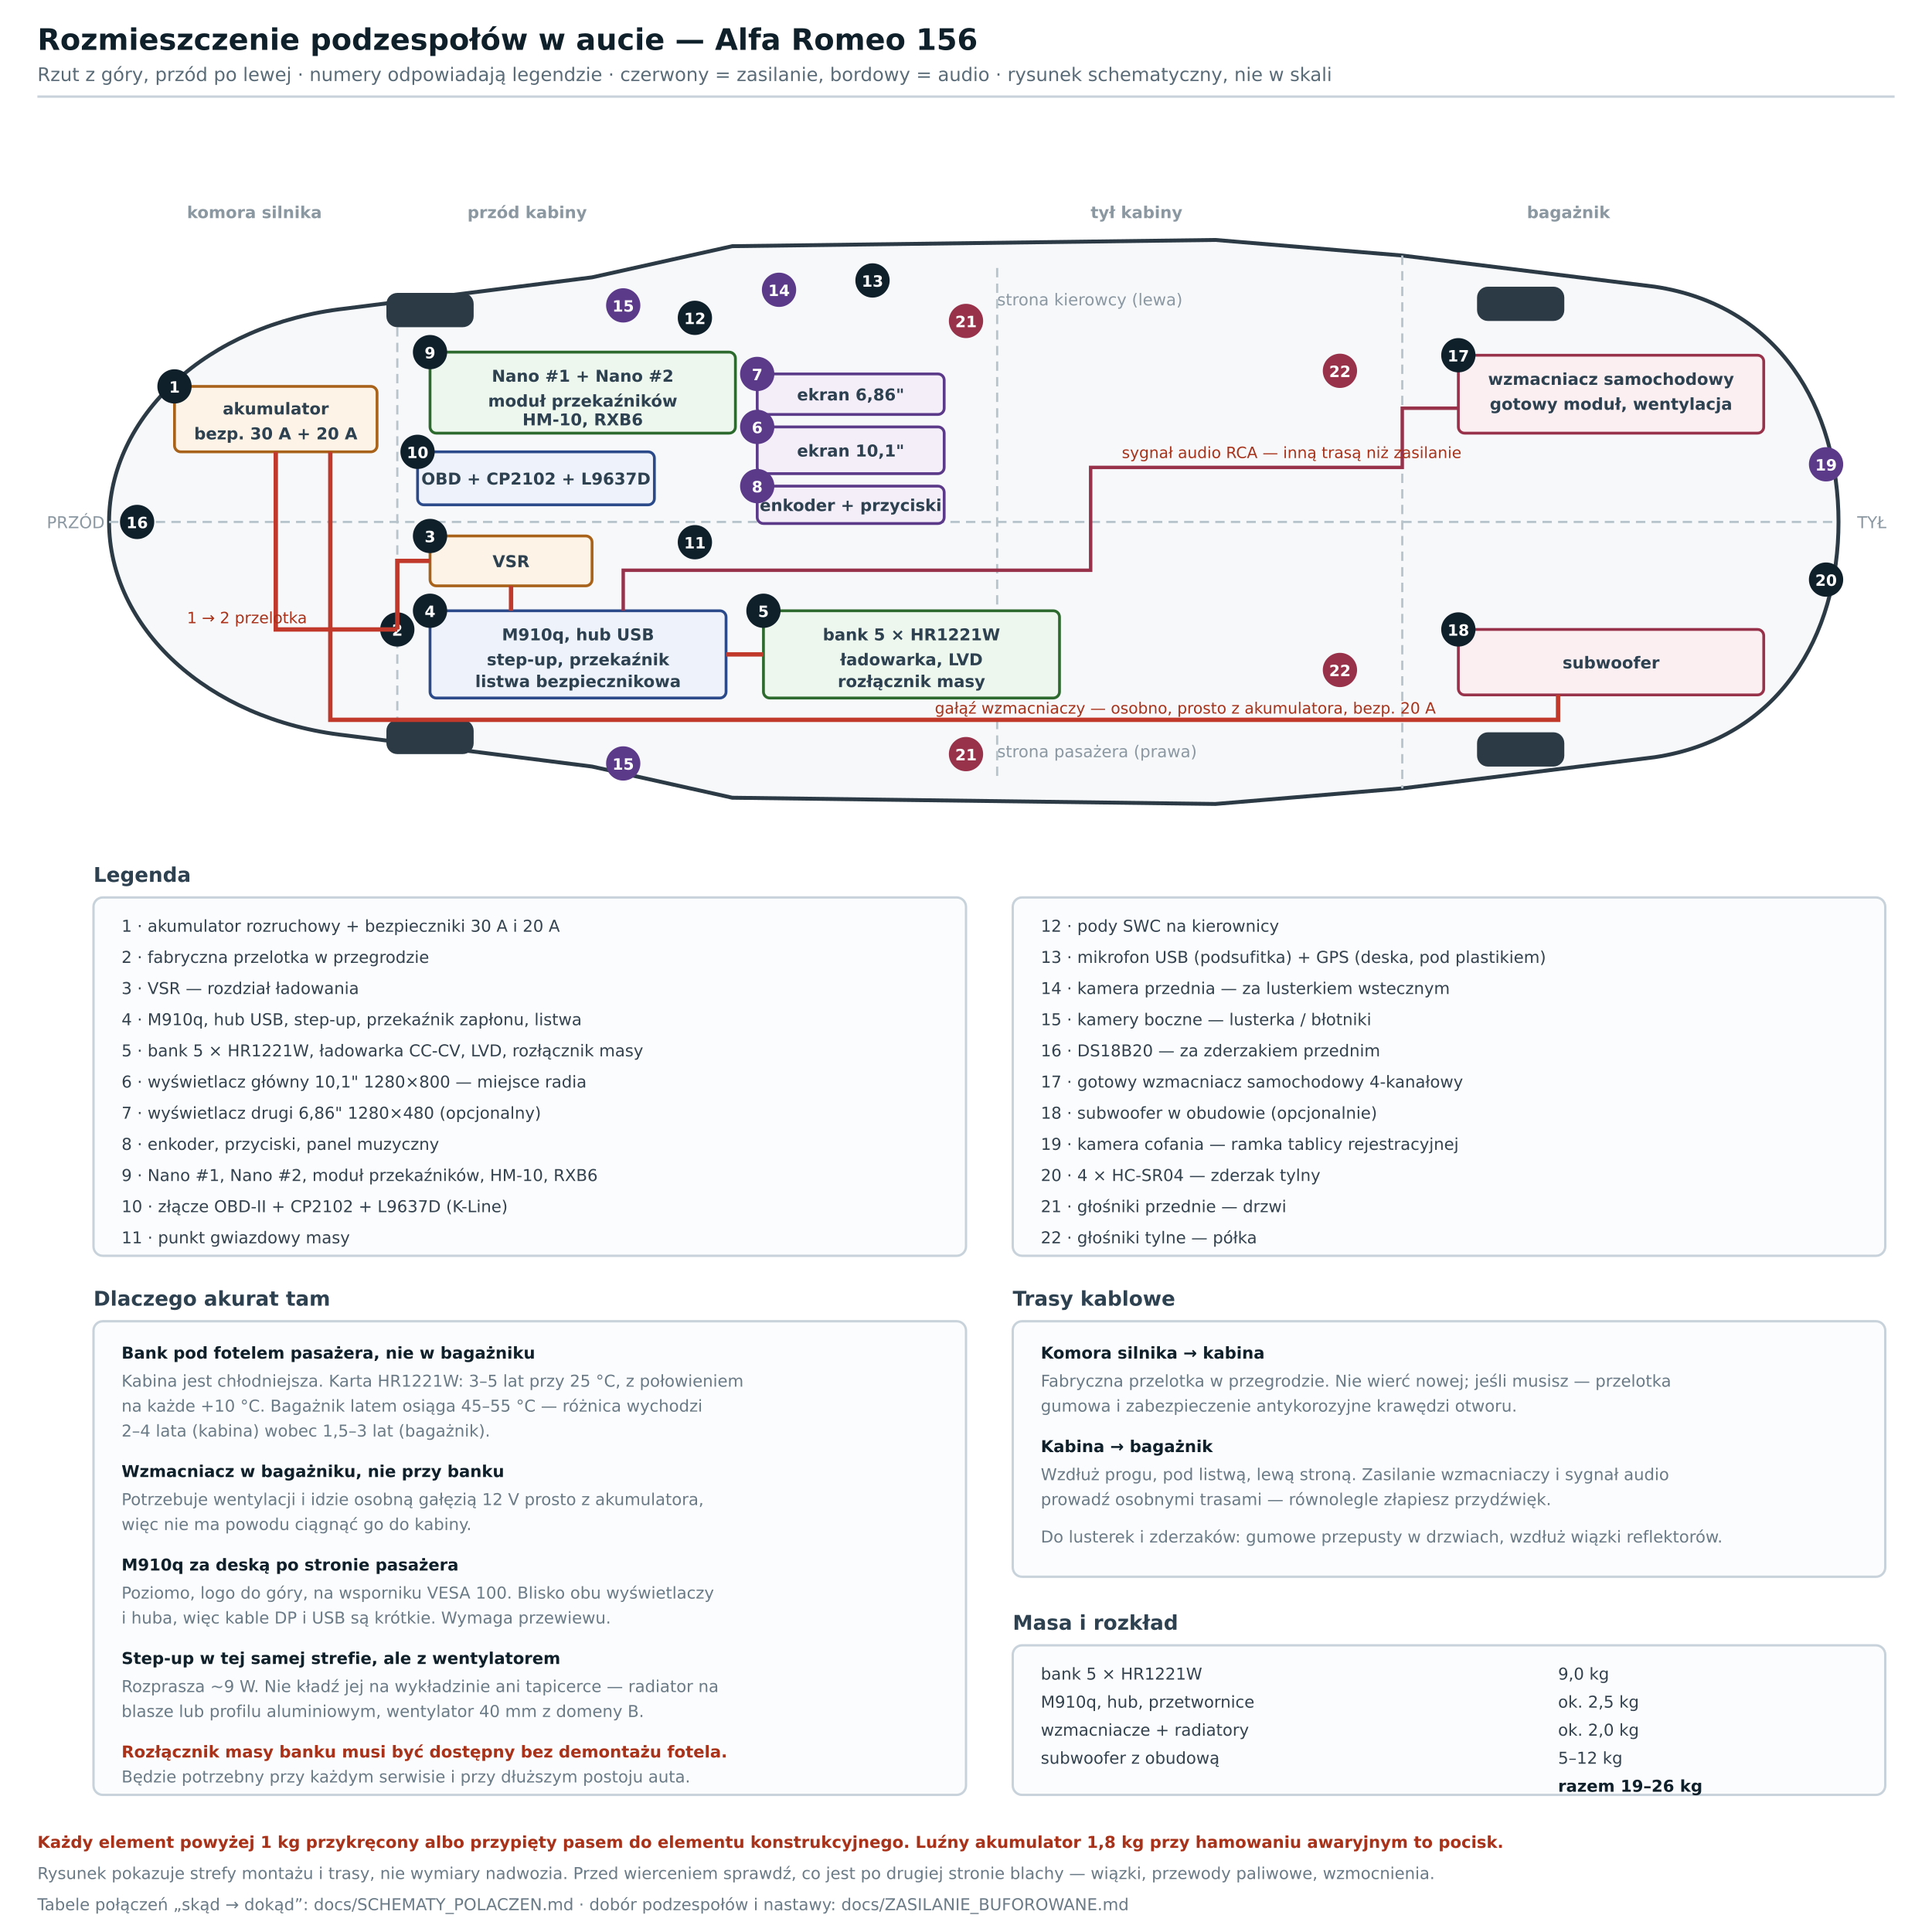
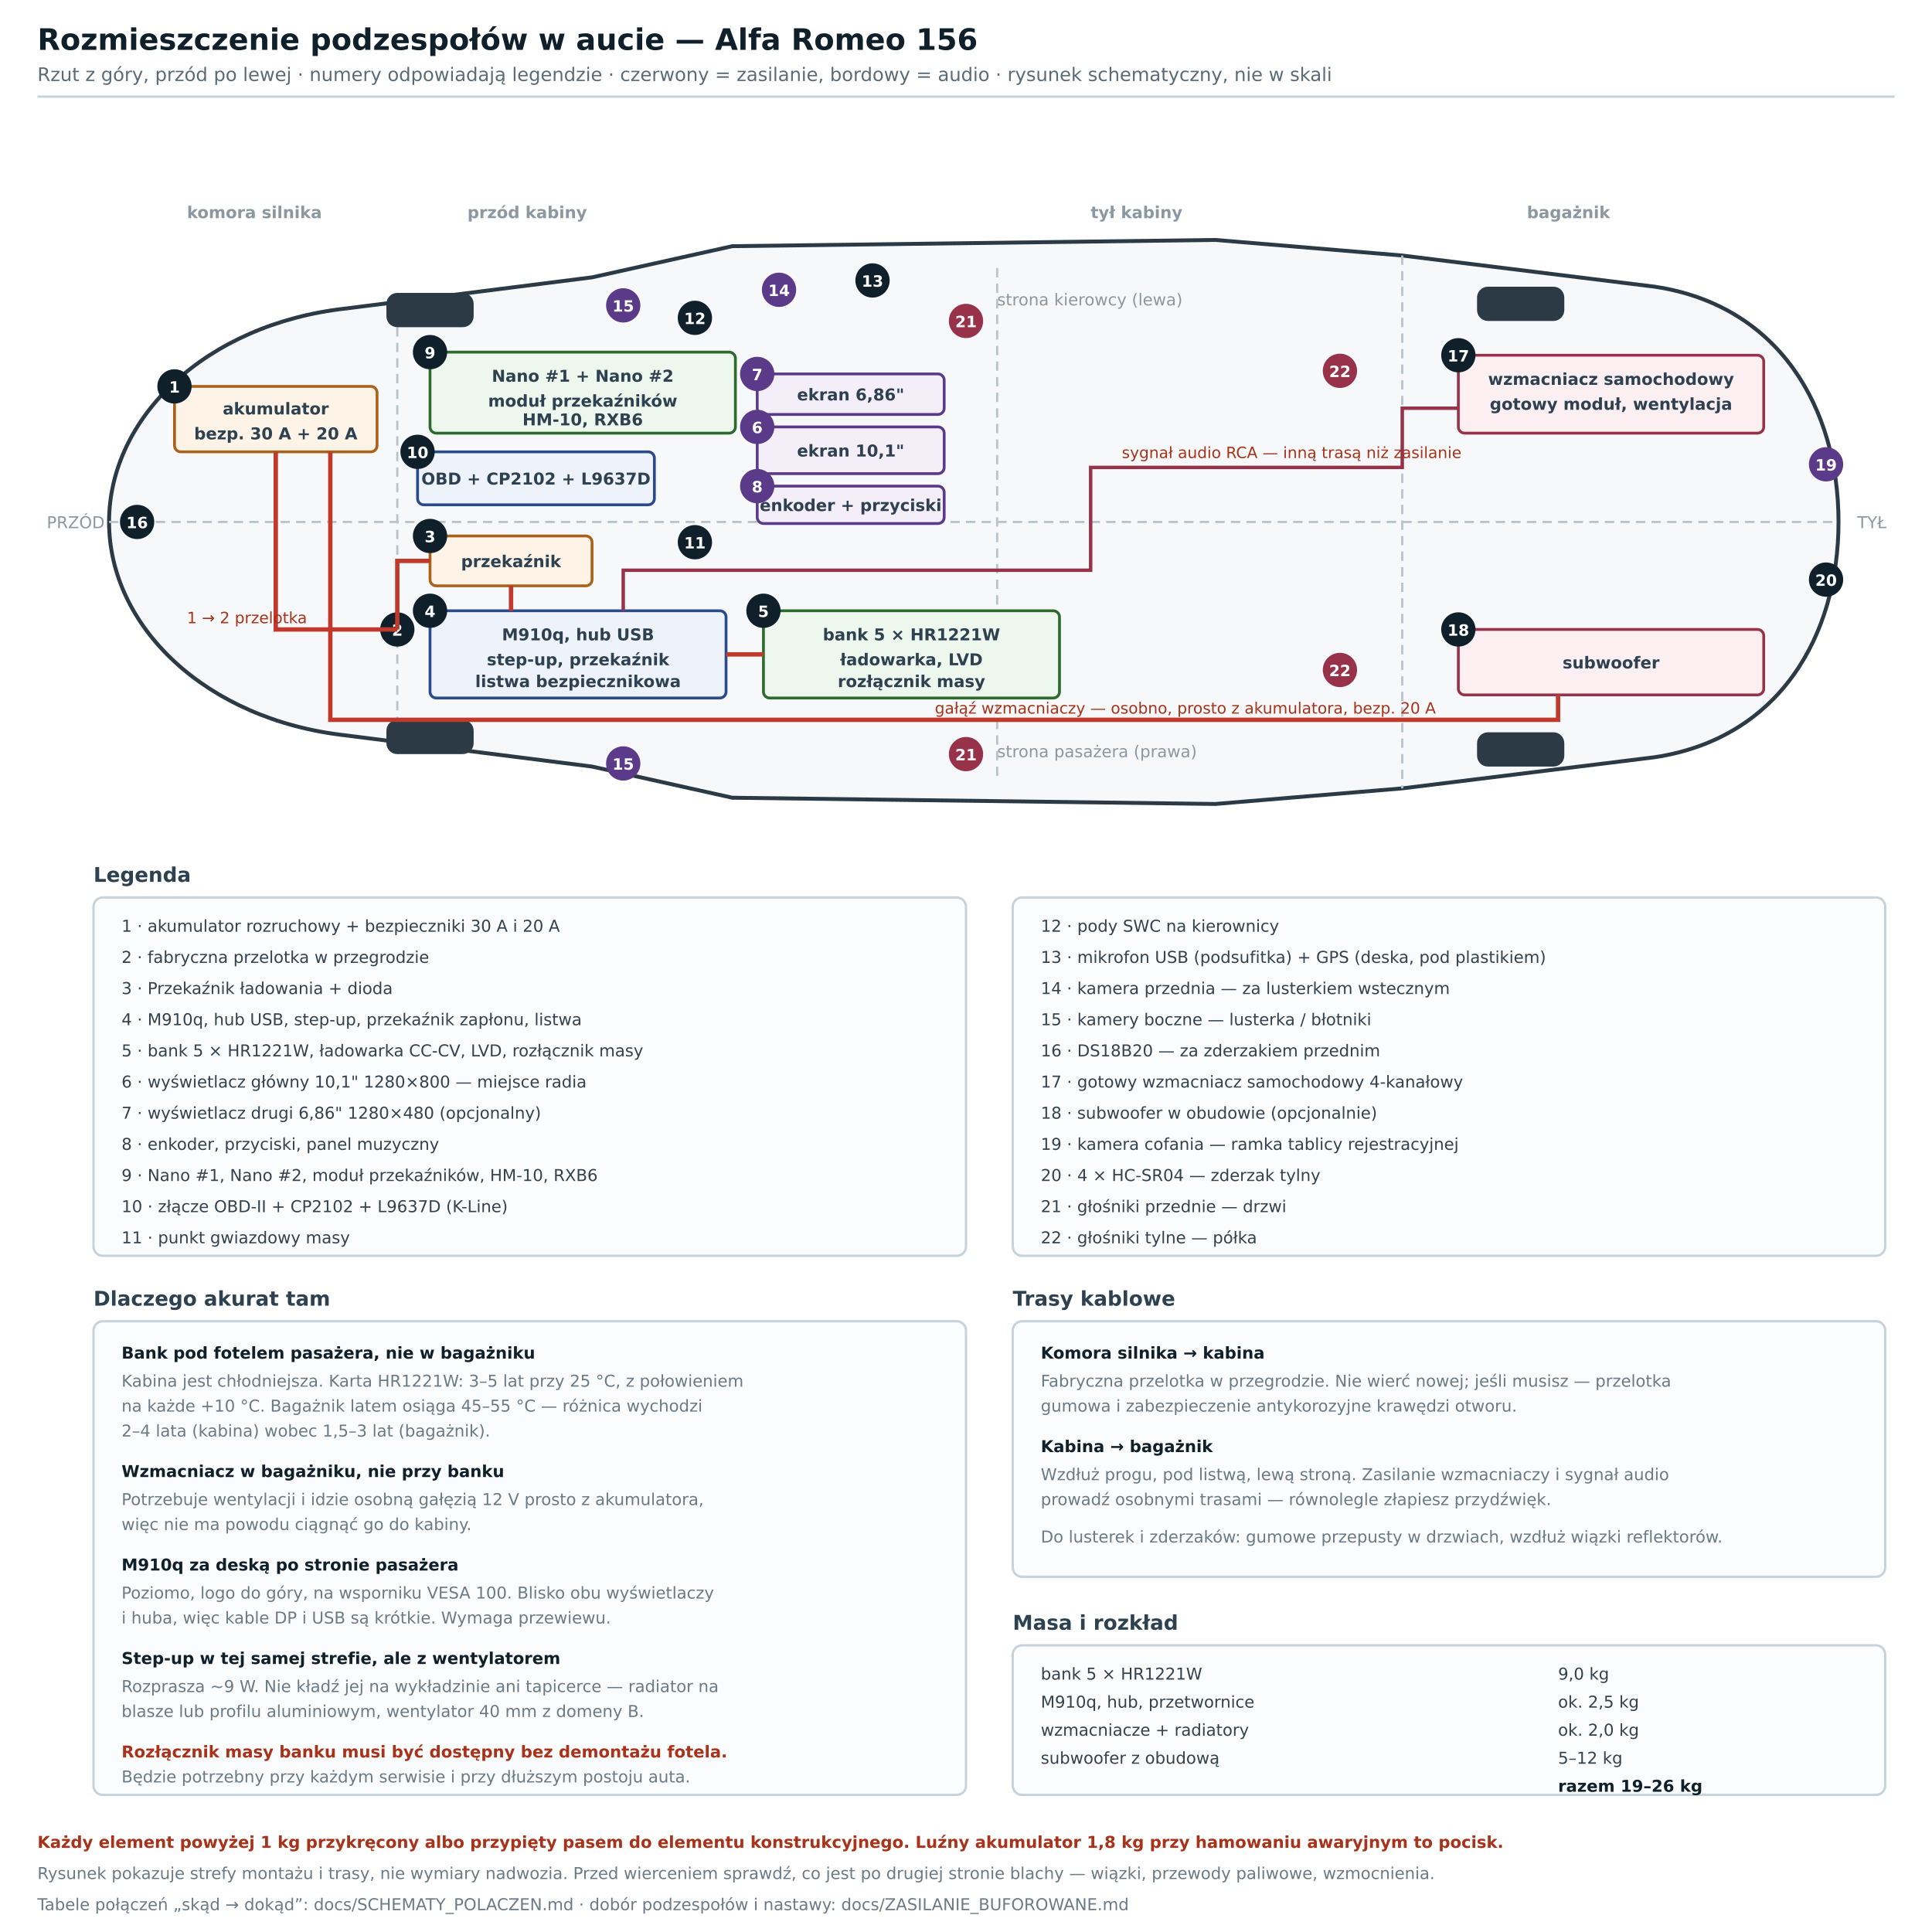
<svg xmlns="http://www.w3.org/2000/svg" width="1240" height="1240" viewBox="0 0 1240 1240" font-family="DejaVu Sans, Verdana, sans-serif">
  <style>
    .bg    { fill: #ffffff; }
    .body  { fill: #f6f8fa; stroke: #2b3a45; stroke-width: 2.5; }
    .div   { stroke: #b8c4cc; stroke-width: 1.4; fill: none; stroke-dasharray: 6 4; }
    .zoneA { fill: #eef7ee; stroke: #2d6a2d; stroke-width: 1.8; rx: 4; }
    .zoneB { fill: #eef2fa; stroke: #2b4a8a; stroke-width: 1.8; rx: 4; }
    .zoneC { fill: #fbeff1; stroke: #97324a; stroke-width: 1.8; rx: 4; }
    .zoneS { fill: #fdf3e6; stroke: #a8621a; stroke-width: 1.8; rx: 4; }
    .zoneV { fill: #f4eef9; stroke: #5c3a8a; stroke-width: 1.8; rx: 4; }
    .pin   { fill: #10202b; }
    .pinV  { fill: #5c3a8a; }
    .pinC  { fill: #97324a; }
    .pinT  { font-size: 10px; font-weight: bold; fill: #ffffff; text-anchor: middle; }
    .route { stroke: #c0392b; stroke-width: 2.8; fill: none; }
    .routeA{ stroke: #97324a; stroke-width: 2.2; fill: none; }
    .ttl   { font-size: 19px; font-weight: bold; fill: #10202b; }
    .sub   { font-size: 12px; fill: #5a6b78; }
    .zt    { font-size: 10.5px; font-weight: bold; fill: #2d4150; text-anchor: middle; }
    .ax    { font-size: 10.5px; fill: #8b98a2; }
    .axb   { font-size: 10.5px; font-weight: bold; fill: #8b98a2; }
    .sec   { font-size: 13px; font-weight: bold; fill: #2d4150; }
    .tb    { font-size: 10.5px; font-weight: bold; fill: #10202b; }
    .tl    { font-size: 10.5px; fill: #33424e; }
    .note  { font-size: 10.5px; fill: #6a7a86; }
    .warn  { font-size: 10.5px; font-weight: bold; fill: #a8321a; }
    .rl    { font-size: 10px; fill: #a8321a; }
  </style>
  <rect class="bg" x="0" y="0" width="1240" height="1240" />
  <text class="ttl" x="24" y="32">Rozmieszczenie podzespołów w aucie — Alfa Romeo 156</text>
  <text class="sub" x="24" y="52">Rzut z góry, przód po lewej · numery odpowiadają legendzie · czerwony = zasilanie, bordowy = audio · rysunek schematyczny, nie w skali</text>
  <line x1="24" y1="62" x2="1216" y2="62" stroke="#c8d2da" stroke-width="1.5" />
  <path class="body" d="M70 335       C 70 268, 132 208, 222 198       L 380 178 L 470 158 L 780 154 L 900 164       L 1062 184 C 1142 196, 1180 262, 1180 335       C 1180 408, 1142 474, 1062 486       L 900 506 L 780 516 L 470 512 L 380 492 L 222 472       C 132 462, 70 402, 70 335 Z" />
  <path class="div" d="M255 200 L255 470" />
  <path class="div" d="M640 172 L640 498" />
  <path class="div" d="M900 164 L900 506" />
  <path class="div" d="M70 335 L1180 335" />
  <rect x="248" y="188" width="56" height="22" rx="7" fill="#2b3a45" />
  <rect x="248" y="462" width="56" height="22" rx="7" fill="#2b3a45" />
  <rect x="948" y="184" width="56" height="22" rx="7" fill="#2b3a45" />
  <rect x="948" y="470" width="56" height="22" rx="7" fill="#2b3a45" />
  <text class="axb" x="120" y="140">komora silnika</text>
  <text class="axb" x="300" y="140">przód kabiny</text>
  <text class="axb" x="700" y="140">tył kabiny</text>
  <text class="axb" x="980" y="140">bagażnik</text>
  <text class="ax" x="30" y="339">PRZÓD</text>
  <text class="ax" x="1192" y="339">TYŁ</text>
  <text class="ax" x="640" y="196">strona kierowcy (lewa)</text>
  <text class="ax" x="640" y="486">strona pasażera (prawa)</text>
  <rect class="zoneS" x="112" y="248" width="130" height="42" />
  <text class="zt" x="177" y="266">akumulator</text>
  <text class="zt" x="177" y="282">bezp. 30 A + 20 A</text>
  <circle class="pin" cx="112" cy="248" r="11" />
  <text class="pinT" x="112" y="252">1</text>
  <circle class="pin" cx="88" cy="335" r="11" />
  <text class="pinT" x="88" y="339">16</text>
  <circle class="pin" cx="255" cy="404" r="11" />
  <text class="pinT" x="255" y="408">2</text>
  <rect class="zoneA" x="276" y="226" width="196" height="52" />
  <text class="zt" x="374" y="245">Nano #1 + Nano #2</text>
  <text class="zt" x="374" y="261">moduł przekaźników</text>
  <text class="zt" x="374" y="273">HM-10, RXB6</text>
  <circle class="pin" cx="276" cy="226" r="11" />
  <text class="pinT" x="276" y="230">9</text>
  <rect class="zoneB" x="268" y="290" width="152" height="34" />
  <text class="zt" x="344" y="311">OBD + CP2102 + L9637D</text>
  <circle class="pin" cx="268" cy="290" r="11" />
  <text class="pinT" x="268" y="294">10</text>
  <rect class="zoneS" x="276" y="344" width="104" height="32" />
-   <text class="zt" x="328" y="364">VSR</text>
+   <text class="zt" x="328" y="364">przekaźnik</text>
  <circle class="pin" cx="276" cy="344" r="11" />
  <text class="pinT" x="276" y="348">3</text>
  <rect class="zoneB" x="276" y="392" width="190" height="56" />
  <text class="zt" x="371" y="411">M910q, hub USB</text>
  <text class="zt" x="371" y="427">step-up, przekaźnik</text>
  <text class="zt" x="371" y="441">listwa bezpiecznikowa</text>
  <circle class="pin" cx="276" cy="392" r="11" />
  <text class="pinT" x="276" y="396">4</text>
  <rect class="zoneA" x="490" y="392" width="190" height="56" />
  <text class="zt" x="585" y="411">bank 5 × HR1221W</text>
  <text class="zt" x="585" y="427">ładowarka, LVD</text>
  <text class="zt" x="585" y="441">rozłącznik masy</text>
  <circle class="pin" cx="490" cy="392" r="11" />
  <text class="pinT" x="490" y="396">5</text>
  <rect class="zoneV" x="486" y="240" width="120" height="26" />
  <text class="zt" x="546" y="257">ekran 6,86"</text>
  <circle class="pinV" cx="486" cy="240" r="11" />
  <text class="pinT" x="486" y="244">7</text>
  <rect class="zoneV" x="486" y="274" width="120" height="30" />
  <text class="zt" x="546" y="293">ekran 10,1"</text>
  <circle class="pinV" cx="486" cy="274" r="11" />
  <text class="pinT" x="486" y="278">6</text>
  <rect class="zoneV" x="486" y="312" width="120" height="24" />
  <text class="zt" x="546" y="328">enkoder + przyciski</text>
  <circle class="pinV" cx="486" cy="312" r="11" />
  <text class="pinT" x="486" y="316">8</text>
  <circle class="pin" cx="446" cy="348" r="11" />
  <text class="pinT" x="446" y="352">11</text>
  <circle class="pinV" cx="400" cy="196" r="11" />
  <text class="pinT" x="400" y="200">15</text>
  <circle class="pinV" cx="400" cy="490" r="11" />
  <text class="pinT" x="400" y="494">15</text>
  <circle class="pin" cx="446" cy="204" r="11" />
  <text class="pinT" x="446" y="208">12</text>
  <circle class="pinV" cx="500" cy="186" r="11" />
  <text class="pinT" x="500" y="190">14</text>
  <circle class="pin" cx="560" cy="180" r="11" />
  <text class="pinT" x="560" y="184">13</text>
  <circle class="pinC" cx="620" cy="206" r="11" />
  <text class="pinT" x="620" y="210">21</text>
  <circle class="pinC" cx="620" cy="484" r="11" />
  <text class="pinT" x="620" y="488">21</text>
  <circle class="pinC" cx="860" cy="238" r="11" />
  <text class="pinT" x="860" y="242">22</text>
  <circle class="pinC" cx="860" cy="430" r="11" />
  <text class="pinT" x="860" y="434">22</text>
  <rect class="zoneC" x="936" y="228" width="196" height="50" />
  <text class="zt" x="1034" y="247">wzmacniacz samochodowy</text>
  <text class="zt" x="1034" y="263">gotowy moduł, wentylacja</text>
  <circle class="pin" cx="936" cy="228" r="11" />
  <text class="pinT" x="936" y="232">17</text>
  <rect class="zoneC" x="936" y="404" width="196" height="42" />
  <text class="zt" x="1034" y="429">subwoofer</text>
  <circle class="pin" cx="936" cy="404" r="11" />
  <text class="pinT" x="936" y="408">18</text>
  <circle class="pinV" cx="1172" cy="298" r="11" />
  <text class="pinT" x="1172" y="302">19</text>
  <circle class="pin" cx="1172" cy="372" r="11" />
  <text class="pinT" x="1172" y="376">20</text>
  <path class="route" d="M177 290 L177 404 L255 404" />
  <path class="route" d="M255 404 L255 360 L276 360" />
  <path class="route" d="M328 376 L328 392" />
  <path class="route" d="M466 420 L490 420" />
  <text class="rl" x="120" y="400">1 → 2 przelotka</text>
  <path class="route" d="M212 290 L212 462 L1000 462 L1000 446" />
  <text class="rl" x="600" y="458">gałąź wzmacniaczy — osobno, prosto z akumulatora, bezp. 20 A</text>
  <path class="routeA" d="M400 392 L400 366 L700 366 L700 300 L900 300 L900 262 L936 262" />
  <text class="rl" x="720" y="294">sygnał audio RCA — inną trasą niż zasilanie</text>
  <text class="sec" x="60" y="566">Legenda</text>
  <rect x="60" y="576" width="560" height="230" fill="#fbfcfd" stroke="#c8d2da" stroke-width="1.5" rx="6" />
  <text class="tl" x="78" y="598">1 · akumulator rozruchowy + bezpieczniki 30 A i 20 A</text>
  <text class="tl" x="78" y="618">2 · fabryczna przelotka w przegrodzie</text>
-   <text class="tl" x="78" y="638">3 · VSR — rozdział ładowania</text>
+   <text class="tl" x="78" y="638">3 · Przekaźnik ładowania + dioda</text>
  <text class="tl" x="78" y="658">4 · M910q, hub USB, step-up, przekaźnik zapłonu, listwa</text>
  <text class="tl" x="78" y="678">5 · bank 5 × HR1221W, ładowarka CC-CV, LVD, rozłącznik masy</text>
  <text class="tl" x="78" y="698">6 · wyświetlacz główny 10,1" 1280×800 — miejsce radia</text>
  <text class="tl" x="78" y="718">7 · wyświetlacz drugi 6,86" 1280×480 (opcjonalny)</text>
  <text class="tl" x="78" y="738">8 · enkoder, przyciski, panel muzyczny</text>
  <text class="tl" x="78" y="758">9 · Nano #1, Nano #2, moduł przekaźników, HM-10, RXB6</text>
  <text class="tl" x="78" y="778">10 · złącze OBD-II + CP2102 + L9637D (K-Line)</text>
  <text class="tl" x="78" y="798">11 · punkt gwiazdowy masy</text>
  <rect x="650" y="576" width="560" height="230" fill="#fbfcfd" stroke="#c8d2da" stroke-width="1.5" rx="6" />
  <text class="tl" x="668" y="598">12 · pody SWC na kierownicy</text>
  <text class="tl" x="668" y="618">13 · mikrofon USB (podsufitka) + GPS (deska, pod plastikiem)</text>
  <text class="tl" x="668" y="638">14 · kamera przednia — za lusterkiem wstecznym</text>
  <text class="tl" x="668" y="658">15 · kamery boczne — lusterka / błotniki</text>
  <text class="tl" x="668" y="678">16 · DS18B20 — za zderzakiem przednim</text>
  <text class="tl" x="668" y="698">17 · gotowy wzmacniacz samochodowy 4-kanałowy</text>
  <text class="tl" x="668" y="718">18 · subwoofer w obudowie (opcjonalnie)</text>
  <text class="tl" x="668" y="738">19 · kamera cofania — ramka tablicy rejestracyjnej</text>
  <text class="tl" x="668" y="758">20 · 4 × HC-SR04 — zderzak tylny</text>
  <text class="tl" x="668" y="778">21 · głośniki przednie — drzwi</text>
  <text class="tl" x="668" y="798">22 · głośniki tylne — półka</text>
  <text class="sec" x="60" y="838">Dlaczego akurat tam</text>
  <rect x="60" y="848" width="560" height="304" fill="#fbfcfd" stroke="#c8d2da" stroke-width="1.5" rx="6" />
  <text class="tb" x="78" y="872">Bank pod fotelem pasażera, nie w bagażniku</text>
  <text class="note" x="78" y="890">Kabina jest chłodniejsza. Karta HR1221W: 3–5 lat przy 25 °C, z połowieniem</text>
  <text class="note" x="78" y="906">na każde +10 °C. Bagażnik latem osiąga 45–55 °C — różnica wychodzi</text>
  <text class="note" x="78" y="922">2–4 lata (kabina) wobec 1,5–3 lat (bagażnik).</text>
  <text class="tb" x="78" y="948">Wzmacniacz w bagażniku, nie przy banku</text>
  <text class="note" x="78" y="966">Potrzebuje wentylacji i idzie osobną gałęzią 12 V prosto z akumulatora,</text>
  <text class="note" x="78" y="982">więc nie ma powodu ciągnąć go do kabiny.</text>
  <text class="tb" x="78" y="1008">M910q za deską po stronie pasażera</text>
  <text class="note" x="78" y="1026">Poziomo, logo do góry, na wsporniku VESA 100. Blisko obu wyświetlaczy</text>
  <text class="note" x="78" y="1042">i huba, więc kable DP i USB są krótkie. Wymaga przewiewu.</text>
  <text class="tb" x="78" y="1068">Step-up w tej samej strefie, ale z wentylatorem</text>
  <text class="note" x="78" y="1086">Rozprasza ~9 W. Nie kładź jej na wykładzinie ani tapicerce — radiator na</text>
  <text class="note" x="78" y="1102">blasze lub profilu aluminiowym, wentylator 40 mm z domeny B.</text>
  <text class="warn" x="78" y="1128">Rozłącznik masy banku musi być dostępny bez demontażu fotela.</text>
  <text class="note" x="78" y="1144">Będzie potrzebny przy każdym serwisie i przy dłuższym postoju auta.</text>
  <text class="sec" x="650" y="838">Trasy kablowe</text>
  <rect x="650" y="848" width="560" height="164" fill="#fbfcfd" stroke="#c8d2da" stroke-width="1.5" rx="6" />
  <text class="tb" x="668" y="872">Komora silnika → kabina</text>
  <text class="note" x="668" y="890">Fabryczna przelotka w przegrodzie. Nie wierć nowej; jeśli musisz — przelotka</text>
  <text class="note" x="668" y="906">gumowa i zabezpieczenie antykorozyjne krawędzi otworu.</text>
  <text class="tb" x="668" y="932">Kabina → bagażnik</text>
  <text class="note" x="668" y="950">Wzdłuż progu, pod listwą, lewą stroną. Zasilanie wzmacniaczy i sygnał audio</text>
  <text class="note" x="668" y="966">prowadź osobnymi trasami — równolegle złapiesz przydźwięk.</text>
  <text class="note" x="668" y="990">Do lusterek i zderzaków: gumowe przepusty w drzwiach, wzdłuż wiązki reflektorów.</text>
  <text class="sec" x="650" y="1046">Masa i rozkład</text>
  <rect x="650" y="1056" width="560" height="96" fill="#fbfcfd" stroke="#c8d2da" stroke-width="1.5" rx="6" />
  <text class="tl" x="668" y="1078">bank 5 × HR1221W</text>
  <text class="tl" x="1000" y="1078">9,0 kg</text>
  <text class="tl" x="668" y="1096">M910q, hub, przetwornice</text>
  <text class="tl" x="1000" y="1096">ok. 2,5 kg</text>
  <text class="tl" x="668" y="1114">wzmacniacze + radiatory</text>
  <text class="tl" x="1000" y="1114">ok. 2,0 kg</text>
  <text class="tl" x="668" y="1132">subwoofer z obudową</text>
  <text class="tl" x="1000" y="1132">5–12 kg</text>
  <text class="tb" x="1000" y="1150">razem 19–26 kg</text>
  <text class="warn" x="24" y="1186">Każdy element powyżej 1 kg przykręcony albo przypięty pasem do elementu konstrukcyjnego. Luźny akumulator 1,8 kg przy hamowaniu awaryjnym to pocisk.</text>
  <text class="note" x="24" y="1206">Rysunek pokazuje strefy montażu i trasy, nie wymiary nadwozia. Przed wierceniem sprawdź, co jest po drugiej stronie blachy — wiązki, przewody paliwowe, wzmocnienia.</text>
  <text class="note" x="24" y="1226">Tabele połączeń „skąd → dokąd”: docs/SCHEMATY_POLACZEN.md · dobór podzespołów i nastawy: docs/ZASILANIE_BUFOROWANE.md</text>
</svg>
